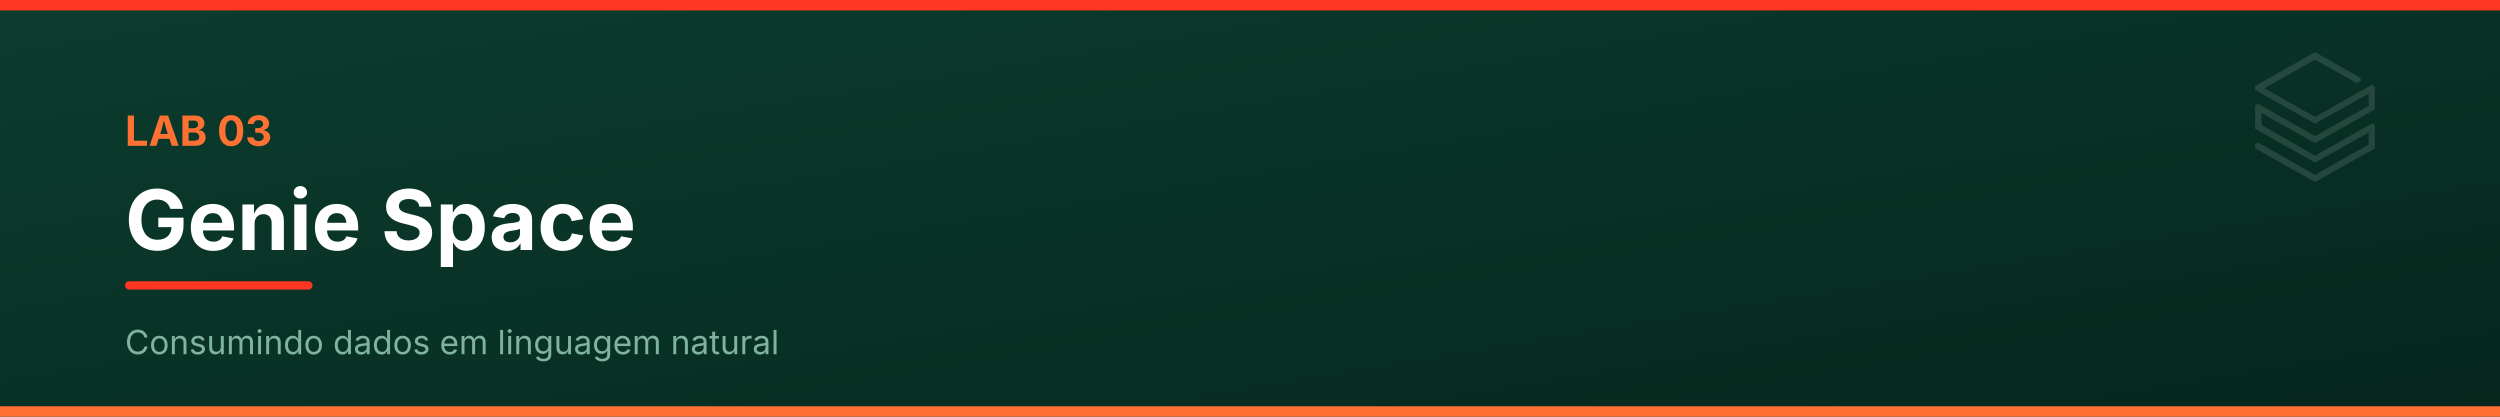
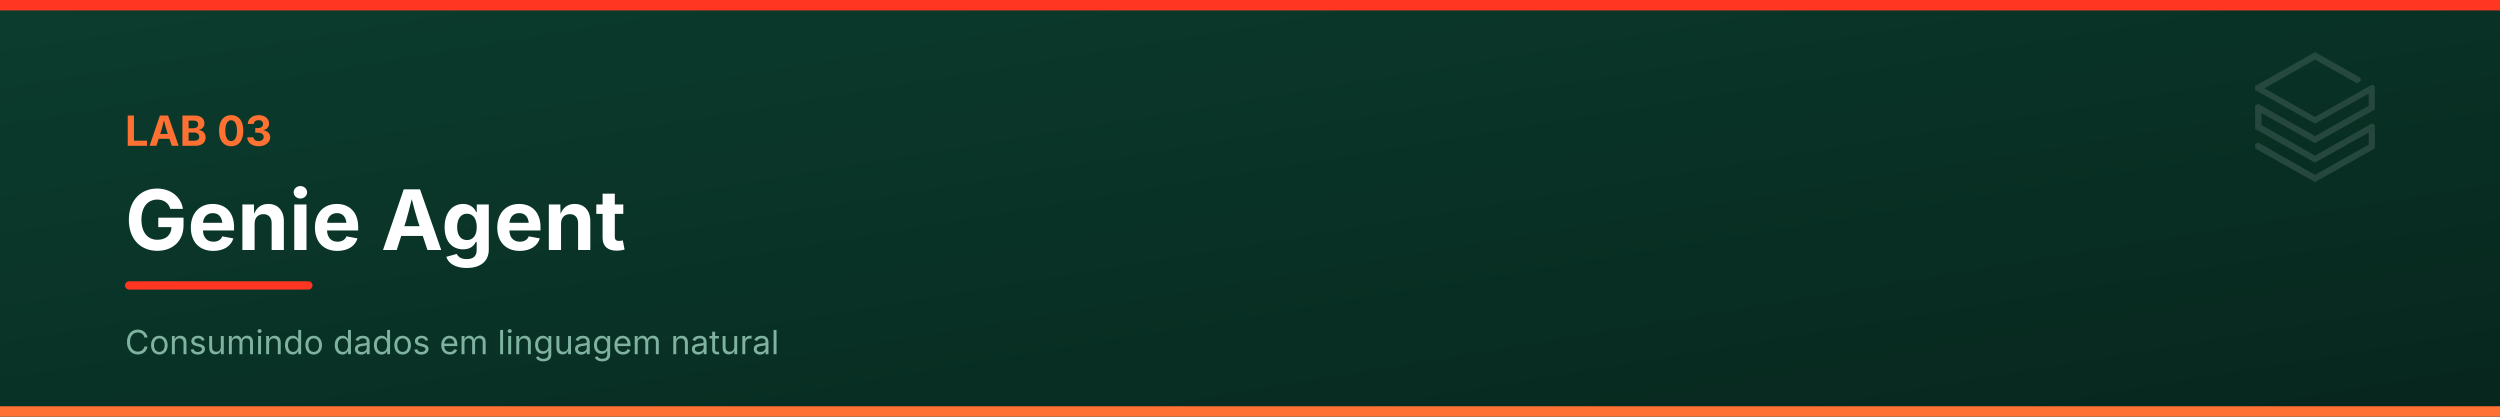
<svg xmlns="http://www.w3.org/2000/svg" width="1200" height="200" viewBox="0 0 1200 200">
  <defs>
    <linearGradient id="bg" x1="0%" y1="0%" x2="100%" y2="100%">
      <stop offset="0%" style="stop-color:#0B3D2E;stop-opacity:1" />
      <stop offset="100%" style="stop-color:#07261D;stop-opacity:1" />
    </linearGradient>
  </defs>
  <rect width="1200" height="200" fill="url(#bg)" />
  <rect width="1200" height="5" fill="#FF3621" />
  <rect x="0" y="195" width="1200" height="5" fill="#FF7033" />
  <g transform="translate(1080,25) scale(2.6)" opacity="0.12">
    <path fill="white" d="M.95 14.184L12 20.403l9.919-5.55v2.21L12 22.662l-10.484-5.96-.565.308v.77L12 24l11.05-6.218v-4.317l-.515-.309L12 19.118l-9.867-5.653v-2.21L12 16.805l11.05-6.218V6.32l-.515-.308L12 11.974 2.647 6.681 12 1.388l7.76 4.368.668-.411v-.566L12 0 .95 6.27v.72L12 13.207l9.919-5.55v2.26L12 15.52 1.516 9.56l-.565.308Z" />
  </g>
  <text x="60" y="70" font-family="Inter, Helvetica, Arial, sans-serif" font-size="20" font-weight="700" fill="#FF7033">LAB 03</text>
-   <text x="60" y="120" font-family="Inter, Helvetica, Arial, sans-serif" font-size="40" font-weight="700" fill="white">Genie Space</text>
+   <text x="60" y="120" font-family="Inter, Helvetica, Arial, sans-serif" font-size="40" font-weight="700" fill="white">Genie Agent</text>
  <rect x="60" y="135" width="90" height="4" rx="2" fill="#FF3621" />
  <text x="60" y="170" font-family="Inter, Helvetica, Arial, sans-serif" font-size="16" font-weight="400" fill="#7FB3A0">Consumindo dados em linguagem natural</text>
</svg>
